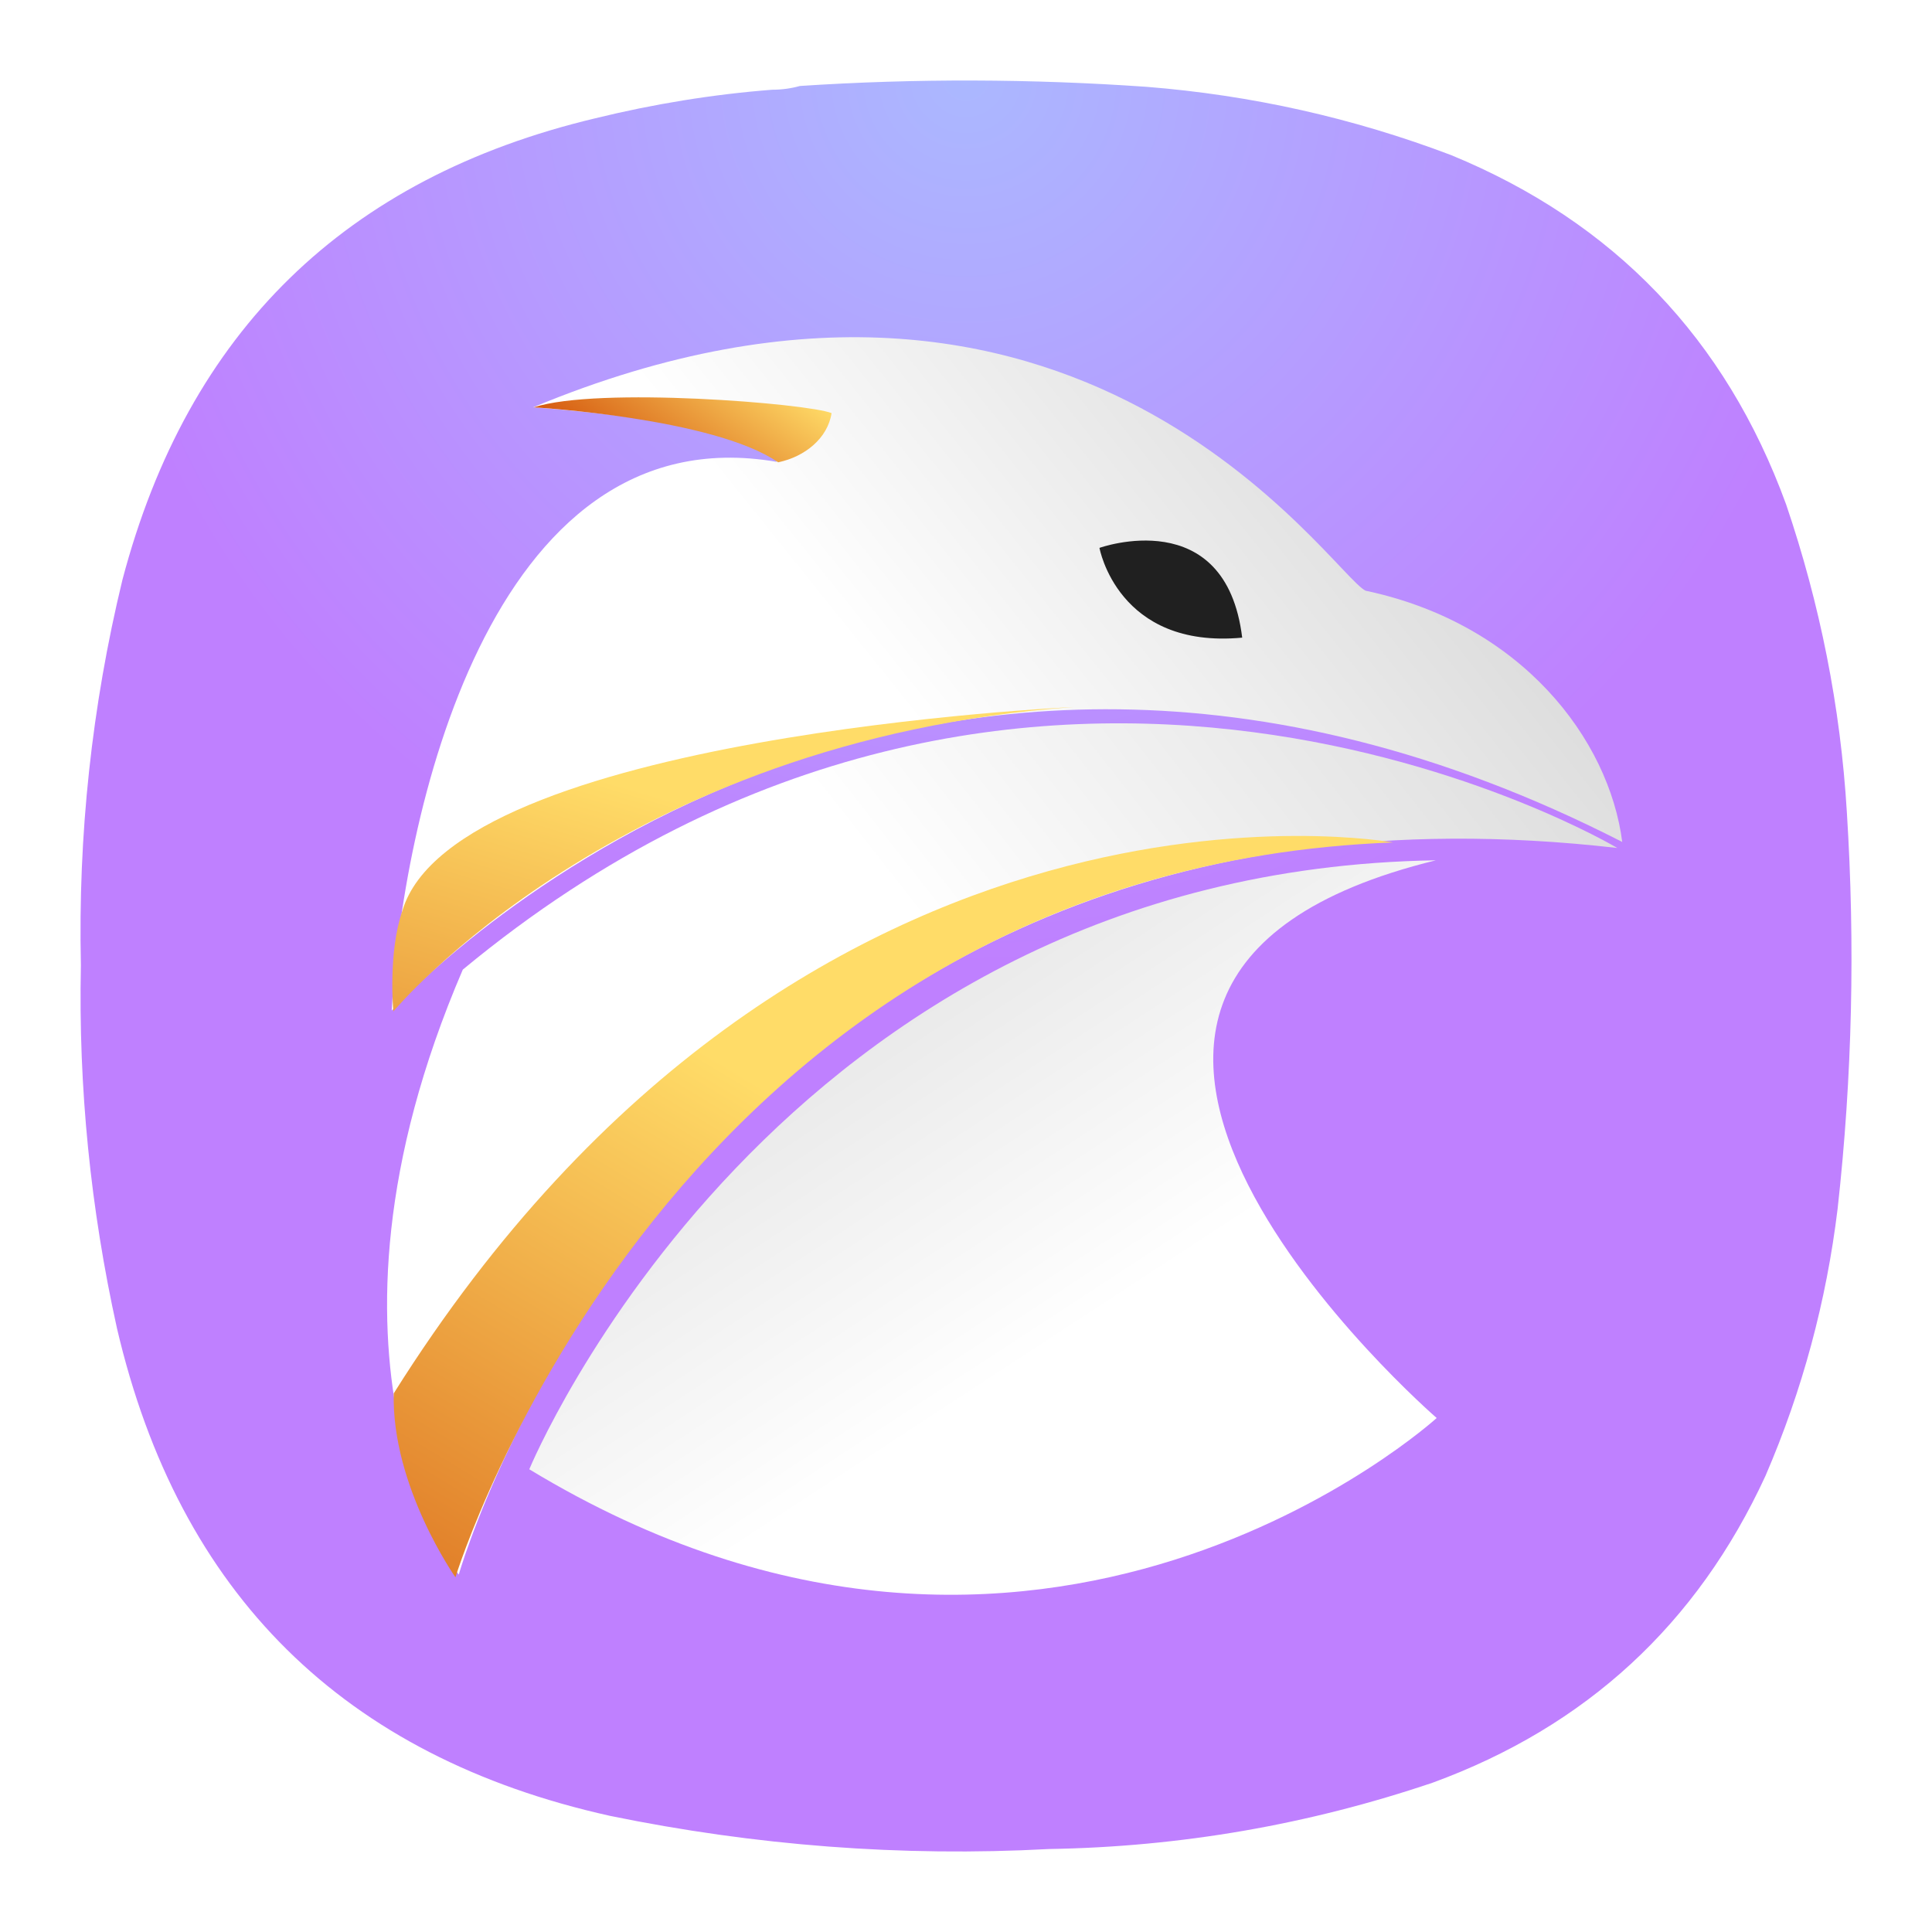
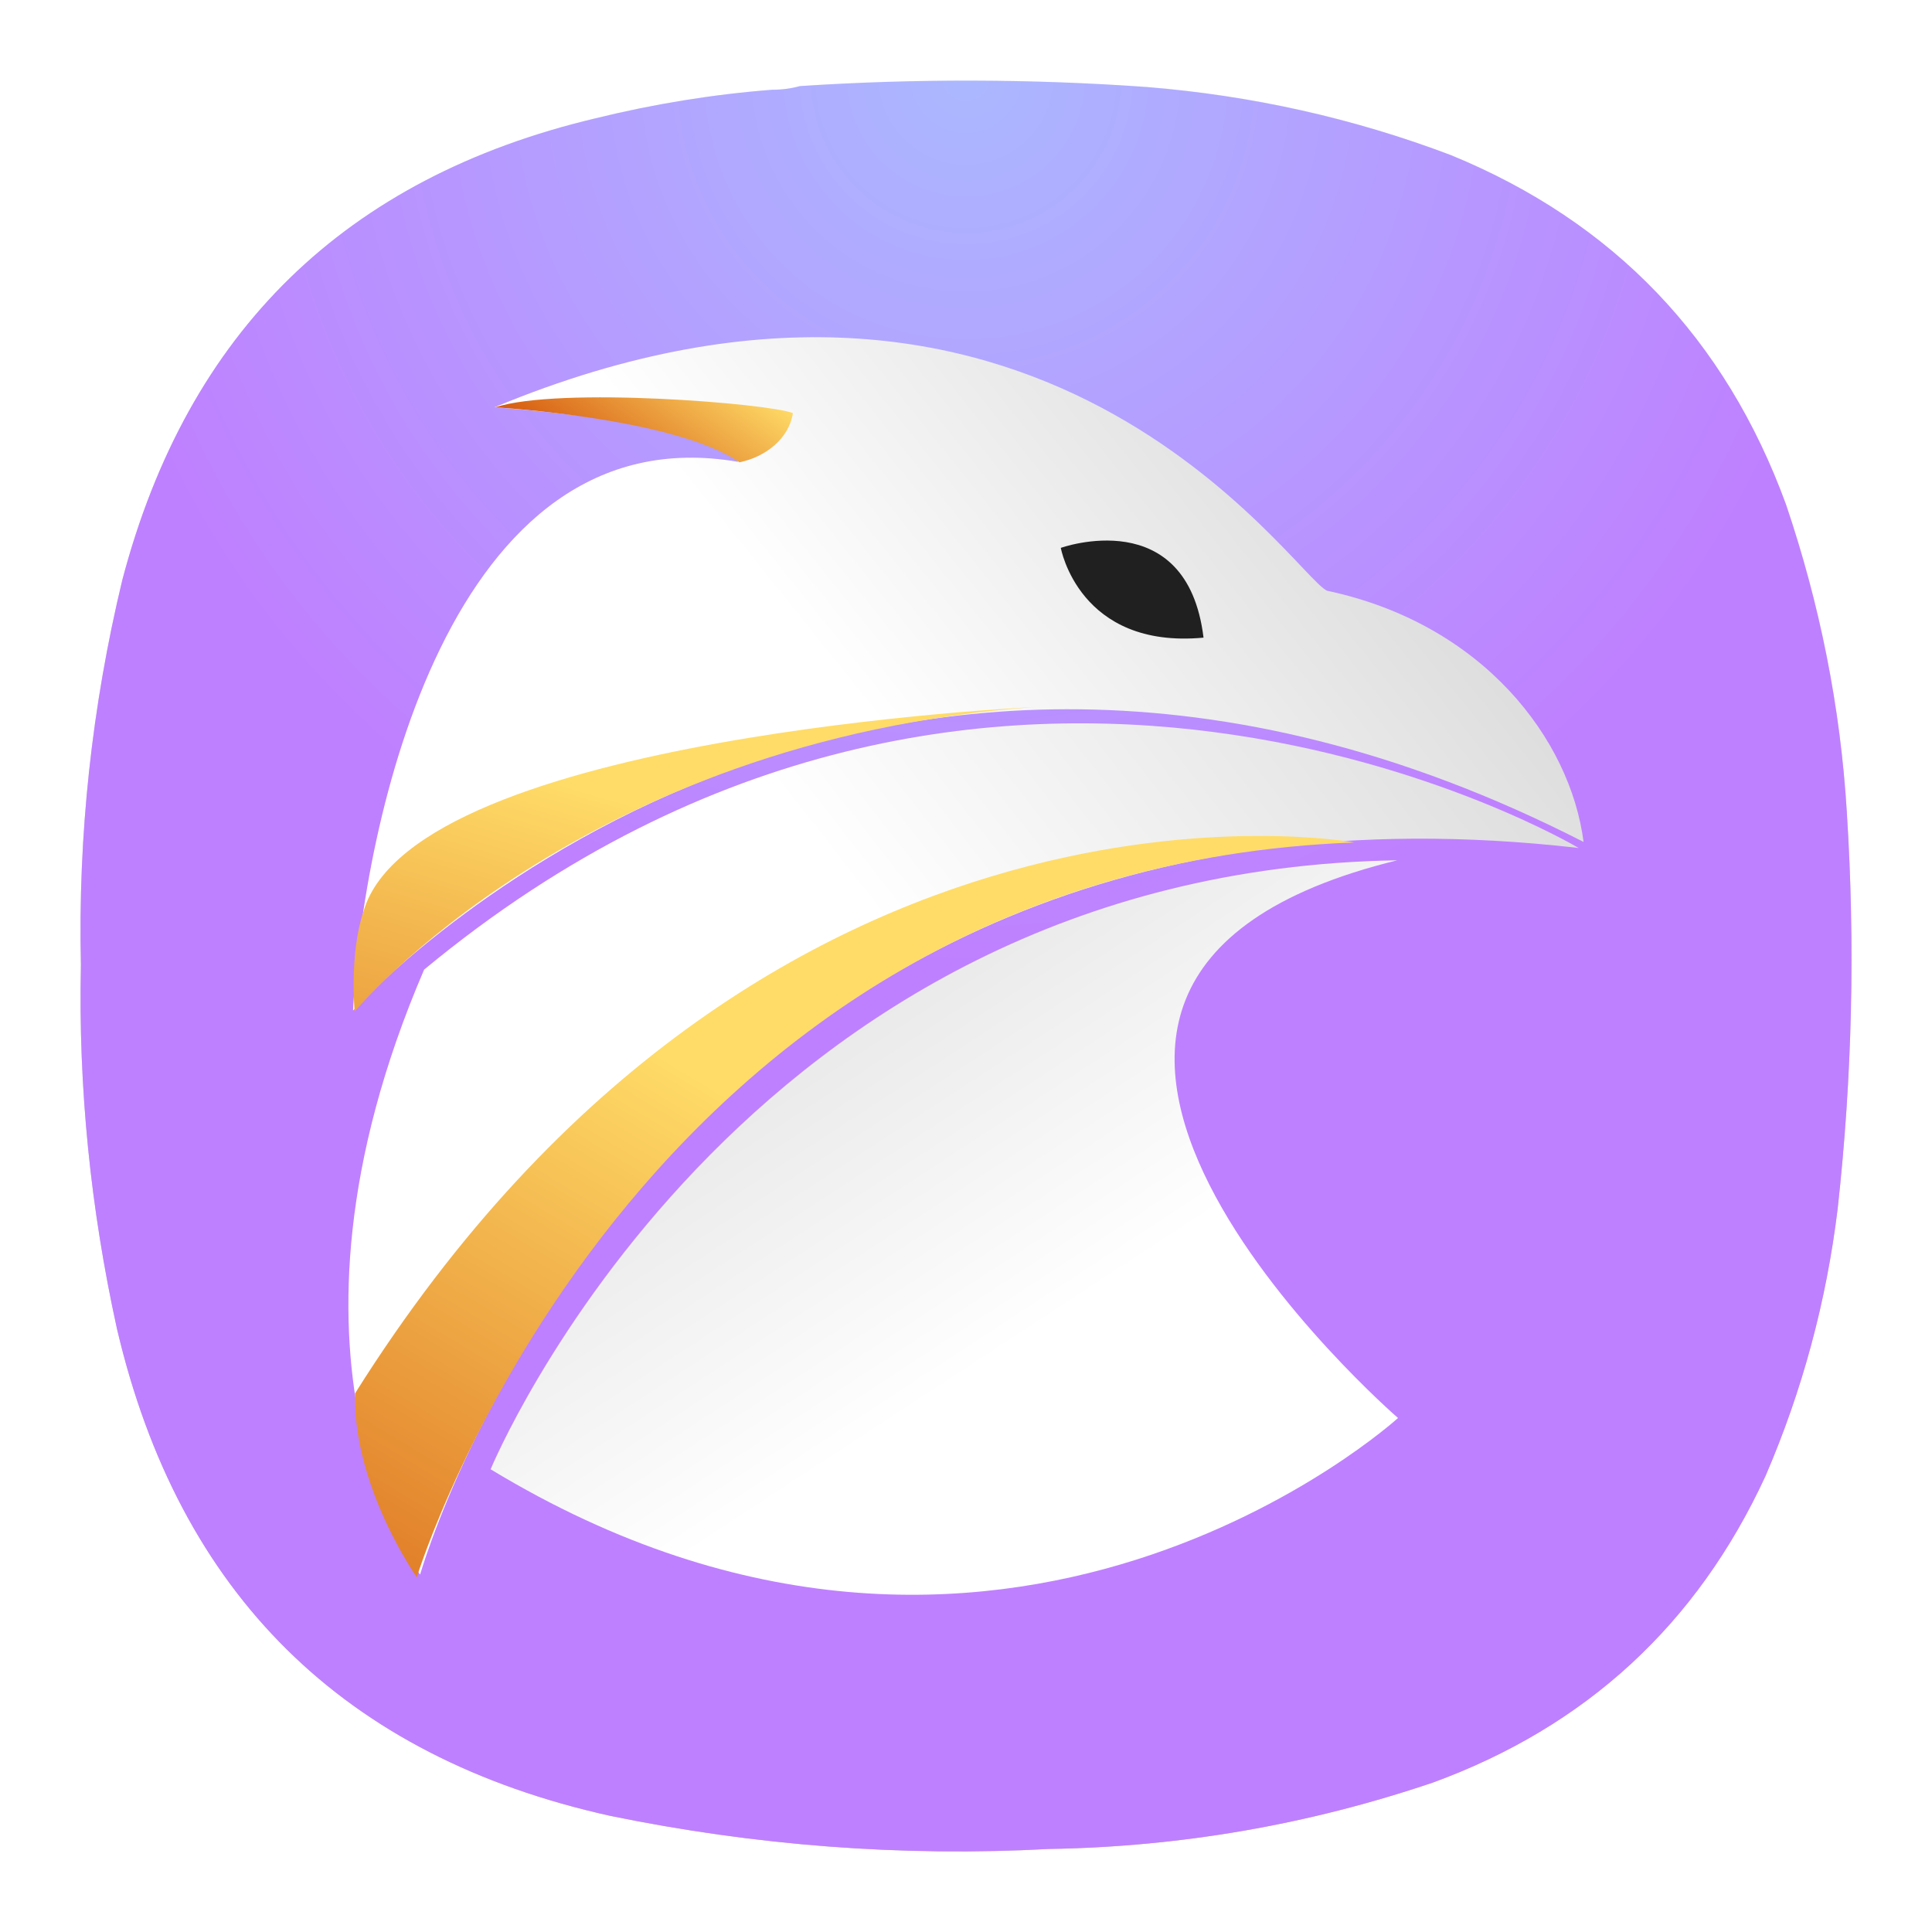
- <svg xmlns="http://www.w3.org/2000/svg" xmlns:xlink="http://www.w3.org/1999/xlink" width="24" height="24" viewBox="0 0 24 24" fill="none" version="1.1" id="svg329" xml:space="preserve">
-   <defs id="defs327">
-     <radialGradient id="paint0_radial_0_1" cx="0" cy="0" r="1" gradientUnits="userSpaceOnUse" gradientTransform="matrix(0,11,-11,0,11.99999,1.000015)">
-       <stop stop-color="#6EBBF7" id="stop322" offset="0" style="stop-color:#abb8ff;stop-opacity:1;" />
-       <stop offset="1" stop-color="#2196F3" id="stop324" style="stop-color:#bf80ff;stop-opacity:1;" />
-     </radialGradient>
+ <svg xmlns="http://www.w3.org/2000/svg" xmlns:xlink="http://www.w3.org/1999/xlink" width="24" height="24" viewBox="0 0 6.35 6.35" version="1.1" id="svg2180">
+   <defs id="defs2177">
    <radialGradient fx="0" fy="0" cx="0" cy="0" r="1" gradientUnits="userSpaceOnUse" gradientTransform="matrix(0,16.5,-16.5,0,8.999651,0.749985)" spreadMethod="pad" id="radialGradient868-3">
      <stop style="stop-opacity:1;stop-color:#fafafa" offset="0" id="stop864-6" />
      <stop style="stop-opacity:1;stop-color:#c0c0c0" offset="1" id="stop866-7" />
    </radialGradient>
-     <linearGradient xlink:href="#a" gradientUnits="userSpaceOnUse" gradientTransform="matrix(0.37868,0,0,0.26203,4.272,4.257)" y2="56.09" y1="81.098" x2="95.398" x1="49.298" id="e" />
+     <linearGradient id="b" x1="70.786" x2="6.447" y1="12.393" y2="74.468" gradientTransform="matrix(0.15246,0,0,0.15246,2.9,2.903)" gradientUnits="userSpaceOnUse" spreadMethod="pad">
+       <stop offset="0" style="stop-opacity:1;stop-color:#fff44f" id="stop61" />
+       <stop offset=".048" style="stop-opacity:1;stop-color:#fff44f" id="stop62" />
+       <stop offset=".111" style="stop-opacity:1;stop-color:#ffe847" id="stop63" />
+       <stop offset=".225" style="stop-opacity:1;stop-color:#ffc830" id="stop64" />
+       <stop offset=".368" style="stop-opacity:1;stop-color:#ff980e" id="stop65" />
+       <stop offset=".401" style="stop-opacity:1;stop-color:#ff8b16" id="stop66" />
+       <stop offset=".462" style="stop-opacity:1;stop-color:#ff672a" id="stop67" />
+       <stop offset=".534" style="stop-opacity:1;stop-color:#ff3647" id="stop68" />
+       <stop offset=".705" style="stop-opacity:1;stop-color:#e31587" id="stop69" />
+       <stop offset="1" style="stop-opacity:1;stop-color:#e31587" id="stop70" />
+     </linearGradient>
+     <radialGradient id="c" cx="-7907.187" cy="-8515.121" r="80.797" fx="-7907.187" fy="-8515.121" gradientTransform="matrix(0.20007,0,0,0.20007,1600.415,1710.517)" gradientUnits="userSpaceOnUse" spreadMethod="pad">
+       <stop offset="0" style="stop-opacity:1;stop-color:#ffbd4f" id="stop3" />
+       <stop offset=".129" style="stop-opacity:1;stop-color:#ffbd4f" id="stop4" />
+       <stop offset=".186" style="stop-opacity:1;stop-color:#ffac31" id="stop5" />
+       <stop offset=".247" style="stop-opacity:1;stop-color:#ff9d17" id="stop6" />
+       <stop offset=".283" style="stop-opacity:1;stop-color:#ff980e" id="stop7" />
+       <stop offset=".403" style="stop-opacity:1;stop-color:#ff563b" id="stop8" />
+       <stop offset=".467" style="stop-opacity:1;stop-color:#ff3750" id="stop9" />
+       <stop offset=".71" style="stop-opacity:1;stop-color:#f5156c" id="stop10" />
+       <stop offset=".782" style="stop-opacity:1;stop-color:#eb0878" id="stop11" />
+       <stop offset=".86" style="stop-opacity:1;stop-color:#e50080" id="stop12" />
+       <stop offset="1" style="stop-opacity:1;stop-color:#e50080" id="stop13" />
+     </radialGradient>
+     <radialGradient id="d" cx="-7926.97" cy="-8533.457" r="58.534" fx="-7926.97" fy="-8533.457" gradientTransform="matrix(0.15246,0,0,0.15246,1218.794,1302.5)" gradientUnits="userSpaceOnUse" spreadMethod="pad">
+       <stop offset="0" style="stop-opacity:1;stop-color:#fff44f" id="stop14" />
+       <stop offset=".132" style="stop-opacity:1;stop-color:#fff44f" id="stop15" />
+       <stop offset=".252" style="stop-opacity:1;stop-color:#ffdc3e" id="stop16" />
+       <stop offset=".506" style="stop-opacity:1;stop-color:#ff9d12" id="stop17" />
+       <stop offset=".526" style="stop-opacity:1;stop-color:#ff980e" id="stop18" />
+       <stop offset="1" style="stop-opacity:1;stop-color:#ff980e" id="stop19" />
+     </radialGradient>
+     <radialGradient id="e" cx="-7945.648" cy="-8460.984" r="38.471" fx="-7945.648" fy="-8460.984" gradientTransform="matrix(0.15246,0,0,0.15246,1218.794,1302.5)" gradientUnits="userSpaceOnUse" spreadMethod="pad">
+       <stop offset="0" style="stop-opacity:1;stop-color:#3a8ee6" id="stop20" />
+       <stop offset=".353" style="stop-opacity:1;stop-color:#3a8ee6" id="stop21" />
+       <stop offset=".472" style="stop-opacity:1;stop-color:#5c79f0" id="stop22" />
+       <stop offset=".669" style="stop-opacity:1;stop-color:#9059ff" id="stop23" />
+       <stop offset="1" style="stop-opacity:1;stop-color:#c139e6" id="stop24" />
+     </radialGradient>
+     <radialGradient id="f" cx="-7937.731" cy="-8518.427" r="27.676" fx="-7937.731" fy="-8518.427" gradientTransform="matrix(0.15246,0,0,0.15246,1218.794,1302.5)" gradientUnits="userSpaceOnUse" spreadMethod="pad">
+       <stop offset="0" style="stop-opacity:1;stop-color:#ffe226" id="stop25" />
+       <stop offset=".121" style="stop-opacity:1;stop-color:#ffdb27" id="stop26" />
+       <stop offset=".295" style="stop-opacity:1;stop-color:#ffc82a" id="stop27" />
+       <stop offset=".502" style="stop-opacity:1;stop-color:#ffa930" id="stop28" />
+       <stop offset=".732" style="stop-opacity:1;stop-color:#ff7e37" id="stop29" />
+       <stop offset=".792" style="stop-opacity:1;stop-color:#ff7139" id="stop30" />
+       <stop offset="1" style="stop-opacity:1;stop-color:#ff7139" id="stop31" />
+     </radialGradient>
+     <radialGradient id="g" cx="-7915.977" cy="-8535.981" r="118.081" fx="-7915.977" fy="-8535.981" gradientTransform="matrix(0.15246,0,0,0.15246,1218.794,1302.5)" gradientUnits="userSpaceOnUse" spreadMethod="pad">
+       <stop offset="0" style="stop-opacity:1;stop-color:#fff44f" id="stop32" />
+       <stop offset=".113" style="stop-opacity:1;stop-color:#fff44f" id="stop33" />
+       <stop offset=".456" style="stop-opacity:1;stop-color:#ff980e" id="stop34" />
+       <stop offset=".622" style="stop-opacity:1;stop-color:#ff5634" id="stop35" />
+       <stop offset=".716" style="stop-opacity:1;stop-color:#ff3647" id="stop36" />
+       <stop offset=".904" style="stop-opacity:1;stop-color:#e31587" id="stop37" />
+       <stop offset="1" style="stop-opacity:1;stop-color:#e31587" id="stop38" />
+     </radialGradient>
+     <radialGradient id="h" cx="-7927.165" cy="-8522.859" r="86.499" fx="-7927.165" fy="-8522.859" gradientTransform="matrix(0.016,0.1517,-0.09956,0.01052,-711.238,1294.296)" gradientUnits="userSpaceOnUse" spreadMethod="pad">
+       <stop offset="0" style="stop-opacity:1;stop-color:#fff44f" id="stop39" />
+       <stop offset=".06" style="stop-opacity:1;stop-color:#ffe847" id="stop40" />
+       <stop offset=".168" style="stop-opacity:1;stop-color:#ffc830" id="stop41" />
+       <stop offset=".304" style="stop-opacity:1;stop-color:#ff980e" id="stop42" />
+       <stop offset=".356" style="stop-opacity:1;stop-color:#ff8b16" id="stop43" />
+       <stop offset=".455" style="stop-opacity:1;stop-color:#ff672a" id="stop44" />
+       <stop offset=".57" style="stop-opacity:1;stop-color:#ff3647" id="stop45" />
+       <stop offset=".737" style="stop-opacity:1;stop-color:#e31587" id="stop46" />
+       <stop offset="1" style="stop-opacity:1;stop-color:#e31587" id="stop47" />
+     </radialGradient>
+     <radialGradient id="i" cx="-7938.383" cy="-8508.176" r="73.72" fx="-7938.383" fy="-8508.176" gradientTransform="matrix(0.15246,0,0,0.15246,1218.794,1302.5)" gradientUnits="userSpaceOnUse" spreadMethod="pad">
+       <stop offset="0" style="stop-opacity:1;stop-color:#fff44f" id="stop48" />
+       <stop offset=".137" style="stop-opacity:1;stop-color:#fff44f" id="stop49" />
+       <stop offset=".48" style="stop-opacity:1;stop-color:#ff980e" id="stop50" />
+       <stop offset=".592" style="stop-opacity:1;stop-color:#ff5634" id="stop51" />
+       <stop offset=".655" style="stop-opacity:1;stop-color:#ff3647" id="stop52" />
+       <stop offset=".904" style="stop-opacity:1;stop-color:#e31587" id="stop53" />
+       <stop offset="1" style="stop-opacity:1;stop-color:#e31587" id="stop54" />
+     </radialGradient>
+     <radialGradient id="j" cx="-7918.923" cy="-8503.861" r="80.686" fx="-7918.923" fy="-8503.861" gradientTransform="matrix(0.15246,0,0,0.15246,1218.794,1302.5)" gradientUnits="userSpaceOnUse" spreadMethod="pad">
+       <stop offset="0" style="stop-opacity:1;stop-color:#fff44f" id="stop55" />
+       <stop offset=".094" style="stop-opacity:1;stop-color:#fff44f" id="stop56" />
+       <stop offset=".231" style="stop-opacity:1;stop-color:#ffe141" id="stop57" />
+       <stop offset=".509" style="stop-opacity:1;stop-color:#ffaf1e" id="stop58" />
+       <stop offset=".626" style="stop-opacity:1;stop-color:#ff980e" id="stop59" />
+       <stop offset="1" style="stop-opacity:1;stop-color:#ff980e" id="stop60" />
+     </radialGradient>
+     <radialGradient id="paint0_radial_0_1" cx="0" cy="0" r="1" gradientUnits="userSpaceOnUse" gradientTransform="matrix(0,7.773581,-7.773581,0,11.99999,4.22643)">
+       <stop stop-color="#6EBBF7" id="stop322" offset="0" style="stop-color:#70d0ff;stop-opacity:1;" />
+       <stop offset="1" stop-color="#2196F3" id="stop324" style="stop-color:#00acff;stop-opacity:1;" />
+     </radialGradient>
+     <linearGradient xlink:href="#a" id="linearGradient6597" gradientUnits="userSpaceOnUse" gradientTransform="matrix(0.1783063,0,0,0.1233802,2.40805,1.185829)" x1="49.298" y1="81.098" x2="95.398" y2="56.09" />
    <linearGradient id="a">
      <stop offset="0" stop-color="#fff" id="stop1968" />
      <stop offset="1" stop-color="#dadada" id="stop1970" />
    </linearGradient>
-     <linearGradient xlink:href="#a" gradientUnits="userSpaceOnUse" gradientTransform="matrix(0.35013,0,0,0.2834,4.272,4.257)" y2="77.338" y1="119.444" x2="27.009" x1="61.021" id="f" />
-     <linearGradient gradientUnits="userSpaceOnUse" gradientTransform="matrix(0.42584,0,0,0.23301,4.272,4.257)" y2="58.524" y1="37.283" x2="39.143" x1="87.486" id="g">
+     <linearGradient xlink:href="#a" id="linearGradient6599" gradientUnits="userSpaceOnUse" gradientTransform="matrix(0.1648632,0,0,0.1334425,2.40805,1.185829)" x1="61.021" y1="119.444" x2="27.009" y2="77.338" />
+     <linearGradient xlink:href="#g-3" id="linearGradient6601" gradientUnits="userSpaceOnUse" gradientTransform="matrix(0.2005122,0,0,0.1097157,2.40805,1.185829)" x1="87.486" y1="37.283" x2="39.143" y2="58.524" />
+     <linearGradient gradientUnits="userSpaceOnUse" gradientTransform="matrix(0.42584,0,0,0.23301,4.272,4.257)" y2="58.524" y1="37.283" x2="39.143" x1="87.486" id="g-3">
      <stop offset="0" stop-color="#d0d0d0" id="stop1975" />
      <stop offset="1" stop-color="#fff" id="stop1977" />
    </linearGradient>
-     <linearGradient xlink:href="#b" gradientUnits="userSpaceOnUse" gradientTransform="matrix(0.36573,0,0,0.2713,4.272,4.257)" y2="160.96" y1="94.824" x2="-14.568" x1="39.132" id="h" />
-     <linearGradient id="b">
+     <linearGradient xlink:href="#b-6" id="linearGradient6603" gradientUnits="userSpaceOnUse" gradientTransform="matrix(0.1722086,0,0,0.1277451,2.40805,1.185829)" x1="39.132" y1="94.824" x2="-14.568" y2="160.96" />
+     <linearGradient id="b-6">
      <stop offset="0" stop-color="#ffdc68" id="stop1980" />
      <stop offset="1" stop-color="#ce4300" id="stop1982" />
    </linearGradient>
-     <linearGradient xlink:href="#b" gradientUnits="userSpaceOnUse" gradientTransform="matrix(0.67462,0,0,0.14709,4.272,4.257)" y2="58.197" y1="54.424" x2="12.066" x1="24.439" id="i" />
-     <linearGradient xlink:href="#b" gradientUnits="userSpaceOnUse" gradientTransform="matrix(0.47125,0,0,0.21056,4.272,4.257)" y2="161.326" y1="91.75" x2="-13.135" x1="32.174" id="j" />
-     <linearGradient gradientTransform="matrix(0.4708628,0,0,0.4708628,-27.67748,1.907518)" gradientUnits="userSpaceOnUse" y2="44" y1="24" x2="44" x1="24" id="d">
-       <stop offset="0" stop-color="#292c2f" id="stop1958" />
-       <stop offset="1" stop-opacity="0" id="stop1960" />
-     </linearGradient>
-     <linearGradient gradientUnits="userSpaceOnUse" gradientTransform="matrix(0.1493153,0,0,0.147333,-25.66596,3.911981)" y2="126.119" y1="-34.773" x2="-27.88" x1="189.344" id="c">
-       <stop offset="0" stop-color="#d446ff" id="stop1963" />
-       <stop offset="1" stop-color="#a0d8ff" id="stop1965" />
-     </linearGradient>
-     <linearGradient xlink:href="#a" id="linearGradient6597" gradientUnits="userSpaceOnUse" gradientTransform="matrix(0.1783063,0,0,0.1233802,2.40805,1.185829)" x1="49.298" y1="81.098" x2="95.398" y2="56.09" />
-     <linearGradient xlink:href="#a" id="linearGradient6599" gradientUnits="userSpaceOnUse" gradientTransform="matrix(0.1648632,0,0,0.1334425,2.40805,1.185829)" x1="61.021" y1="119.444" x2="27.009" y2="77.338" />
-     <linearGradient xlink:href="#g" id="linearGradient6601" gradientUnits="userSpaceOnUse" gradientTransform="matrix(0.2005122,0,0,0.1097157,2.40805,1.185829)" x1="87.486" y1="37.283" x2="39.143" y2="58.524" />
-     <linearGradient xlink:href="#b" id="linearGradient6603" gradientUnits="userSpaceOnUse" gradientTransform="matrix(0.1722086,0,0,0.1277451,2.40805,1.185829)" x1="39.132" y1="94.824" x2="-14.568" y2="160.96" />
-     <linearGradient xlink:href="#b" id="linearGradient6605" gradientUnits="userSpaceOnUse" gradientTransform="matrix(0.3176535,0,0,0.06925921,2.40805,1.185829)" x1="24.439" y1="54.424" x2="12.066" y2="58.197" />
-     <linearGradient xlink:href="#b" id="linearGradient6607" gradientUnits="userSpaceOnUse" gradientTransform="matrix(0.2218941,0,0,0.09914487,2.40805,1.185829)" x1="32.174" y1="91.75" x2="-13.135" y2="161.326" />
-     <radialGradient fx="0" fy="0" cx="0" cy="0" r="1" gradientUnits="userSpaceOnUse" gradientTransform="matrix(0,8.25,-8.25,0,8.999991,0.750011)" spreadMethod="pad" id="radialGradient7062">
-       <stop style="stop-opacity:1;stop-color:#abb8ff" offset="0" id="stop7058" />
-       <stop style="stop-opacity:1;stop-color:#bf80ff" offset="1" id="stop7060" />
-     </radialGradient>
-     <linearGradient x1="49.298" y1="81.098" x2="95.398" y2="56.09" gradientUnits="userSpaceOnUse" gradientTransform="matrix(0.13373,0,0,0.0925351,1.806038,0.889372)" spreadMethod="pad" id="linearGradient7080">
-       <stop style="stop-opacity:1;stop-color:#ffffff" offset="0" id="stop7076" />
-       <stop style="stop-opacity:1;stop-color:#dadada" offset="1" id="stop7078" />
-     </linearGradient>
-     <linearGradient x1="61.021" y1="119.444" x2="27.009" y2="77.338" gradientUnits="userSpaceOnUse" gradientTransform="matrix(0.123647,0,0,0.100082,1.806038,0.889372)" spreadMethod="pad" id="linearGradient7098">
-       <stop style="stop-opacity:1;stop-color:#ffffff" offset="0" id="stop7094" />
-       <stop style="stop-opacity:1;stop-color:#dadada" offset="1" id="stop7096" />
-     </linearGradient>
-     <linearGradient x1="87.486" y1="37.283" x2="39.143" y2="58.524" gradientUnits="userSpaceOnUse" gradientTransform="matrix(0.150384,0,0,0.0822868,1.806038,0.889372)" spreadMethod="pad" id="linearGradient7116">
-       <stop style="stop-opacity:1;stop-color:#d0d0d0" offset="0" id="stop7112" />
-       <stop style="stop-opacity:1;stop-color:#ffffff" offset="1" id="stop7114" />
-     </linearGradient>
-     <linearGradient x1="39.132" y1="94.824" x2="-14.568" y2="160.96" gradientUnits="userSpaceOnUse" gradientTransform="matrix(0.129156,0,0,0.0958088,1.806038,0.889372)" spreadMethod="pad" id="linearGradient7136">
-       <stop style="stop-opacity:1;stop-color:#ffdc68" offset="0" id="stop7132" />
-       <stop style="stop-opacity:1;stop-color:#ce4300" offset="1" id="stop7134" />
-     </linearGradient>
-     <linearGradient x1="24.439" y1="54.424" x2="12.066" y2="58.197" gradientUnits="userSpaceOnUse" gradientTransform="matrix(0.23824,0,0,0.0519444,1.806038,0.889372)" spreadMethod="pad" id="linearGradient7154">
-       <stop style="stop-opacity:1;stop-color:#ffdc68" offset="0" id="stop7150" />
-       <stop style="stop-opacity:1;stop-color:#ce4300" offset="1" id="stop7152" />
-     </linearGradient>
-     <linearGradient x1="32.174" y1="91.75" x2="-13.135" y2="161.326" gradientUnits="userSpaceOnUse" gradientTransform="matrix(0.166421,0,0,0.0743587,1.806038,0.889372)" spreadMethod="pad" id="linearGradient7172">
-       <stop style="stop-opacity:1;stop-color:#ffdc68" offset="0" id="stop7168" />
-       <stop style="stop-opacity:1;stop-color:#ce4300" offset="1" id="stop7170" />
-     </linearGradient>
-     <radialGradient fx="0" fy="0" cx="0" cy="0" r="1" gradientUnits="userSpaceOnUse" gradientTransform="matrix(0,8.25,-8.25,0,8.999991,0.750011)" spreadMethod="pad" id="radialGradient7062-3">
+     <linearGradient xlink:href="#b-6" id="linearGradient6605" gradientUnits="userSpaceOnUse" gradientTransform="matrix(0.3176535,0,0,0.06925921,2.40805,1.185829)" x1="24.439" y1="54.424" x2="12.066" y2="58.197" />
+     <linearGradient xlink:href="#b-6" id="linearGradient6607" gradientUnits="userSpaceOnUse" gradientTransform="matrix(0.2218941,0,0,0.09914487,2.40805,1.185829)" x1="32.174" y1="91.75" x2="-13.135" y2="161.326" />
+     <radialGradient fx="0" fy="0" cx="0" cy="0" r="1" gradientUnits="userSpaceOnUse" gradientTransform="matrix(0,2.910417,-2.910417,0,3.174877,0.2645779)" spreadMethod="pad" id="radialGradient7062-3">
      <stop style="stop-opacity:1;stop-color:#abb8ff" offset="0" id="stop7058-6" />
      <stop style="stop-opacity:1;stop-color:#bf80ff" offset="1" id="stop7060-7" />
    </radialGradient>
  </defs>
-   <g id="g7048" transform="matrix(1.333333,0,0,1.333333,-4.5225532e-4,-3.504174e-5)">
-     <g id="g7050">
-       <g id="g7056">
-         <path d="m 7.195,0.836 c 0.09,0 0.176,-0.012 0.258,-0.035 1.078,-0.071 2.156,-0.067 3.231,0.008 0.976,0.078 1.921,0.289 2.836,0.636 1.519,0.625 2.558,1.711 3.121,3.254 0.316,0.93 0.507,1.887 0.566,2.867 0.078,1.235 0.051,2.465 -0.086,3.696 -0.105,0.863 -0.328,1.691 -0.672,2.488 -0.637,1.383 -1.672,2.336 -3.101,2.859 C 12.191,17 11,17.207 9.773,17.227 8.398,17.301 7.035,17.195 5.684,16.918 3.203,16.367 1.668,14.852 1.09,12.375 0.844,11.262 0.73,10.133 0.754,8.992 0.727,7.781 0.855,6.582 1.141,5.402 1.75,3.09 3.219,1.656 5.547,1.102 6.09,0.969 6.641,0.879 7.195,0.836 Z" style="fill:url(#radialGradient7062-3);fill-rule:evenodd;stroke:none" id="path7064" />
+   <g id="layer1">
+     <g id="g854" transform="matrix(0.3527778,0,0,0.3527778,-1.197e-4,-9.3e-6)">
+       <g id="g856">
+         <g id="g862">
+           <path d="m 7.195,0.836 c 0.09,0 0.176,-0.012 0.258,-0.035 1.078,-0.071 2.156,-0.067 3.231,0.008 0.976,0.078 1.921,0.289 2.836,0.636 1.519,0.625 2.558,1.711 3.121,3.254 0.316,0.93 0.507,1.887 0.566,2.867 0.078,1.235 0.051,2.465 -0.086,3.696 -0.105,0.863 -0.328,1.691 -0.672,2.488 -0.637,1.383 -1.672,2.336 -3.101,2.859 C 12.191,17 11,17.207 9.773,17.227 8.398,17.301 7.035,17.195 5.684,16.918 3.203,16.367 1.668,14.852 1.09,12.375 0.844,11.262 0.73,10.133 0.754,8.992 0.727,7.781 0.855,6.582 1.141,5.402 1.75,3.09 3.219,1.656 5.547,1.102 6.09,0.969 6.641,0.879 7.195,0.836 Z" style="fill:url(#radialGradient868-3);fill-rule:evenodd;stroke:none" id="path870" />
+         </g>
      </g>
    </g>
+     <path d="m 2.538,0.295 c 0.032,0 0.062,-0.004 0.091,-0.012 0.38,-0.025 0.761,-0.024 1.14,0.003 0.344,0.028 0.678,0.102 1,0.224 0.536,0.22 0.902,0.604 1.101,1.148 0.111,0.328 0.179,0.666 0.2,1.011 0.028,0.436 0.018,0.87 -0.03,1.304 C 6.003,4.277 5.924,4.57 5.803,4.851 5.578,5.339 5.213,5.675 4.709,5.859 4.301,5.997 3.88,6.07 3.448,6.077 2.963,6.103 2.482,6.066 2.005,5.968 1.13,5.774 0.588,5.239 0.384,4.366 0.298,3.973 0.257,3.575 0.266,3.172 0.256,2.745 0.302,2.322 0.402,1.906 0.617,1.09 1.135,0.584 1.957,0.389 2.148,0.342 2.343,0.31 2.538,0.295 Z" style="display:inline;fill:url(#radialGradient7062-3);fill-rule:evenodd;stroke:none;stroke-width:0.353" id="path7064" />
+     <g id="g1-6" transform="matrix(0.2645833,0,0,0.2645833,-0.1270789,4.1019906e-8)">
+       <path fill="url(#e)" d="m 5.699,19.56 c 0,0 2.941,-10.342 14.392,-9.026 0,0 -7.277,-4.34 -14.342,1.511 -2.087,4.856 -0.05,7.515 -0.05,7.515 z" id="path6581" style="fill:url(#linearGradient6597);fill-rule:evenodd;stroke-width:1.488" />
+       <path fill="url(#f)" d="m 6.575,18.252 c 0,0 3.069,-7.435 11.262,-7.565 -6.228,1.524 0.01,6.928 0.01,6.928 0,0 -4.926,4.484 -11.272,0.637 z" id="path6583" style="fill:url(#linearGradient6599);fill-rule:evenodd;stroke-width:1.488" />
+       <path fill="url(#g)" d="m 4.866,12.553 c 0,0 6.131,-6.775 15.286,-2.094 C 19.988,9.186 18.905,7.749 16.964,7.338 16.534,7.133 13.388,2.247 6.624,5.059 8.704,5.222 9.597,5.515 9.648,5.737 6.049,5.116 4.983,10.26 4.866,12.553 Z" id="path6585" style="fill:url(#linearGradient6601);fill-rule:evenodd;stroke-width:1.488" />
+       <path fill="#202020" d="m 13.658,6.806 c 0,0 1.568,-0.564 1.773,1.115 C 13.884,8.066 13.658,6.806 13.658,6.806 Z" id="path6587" style="fill-rule:evenodd;stroke-width:1.488" />
+       <path fill="url(#h)" d="m 5.658,19.593 c 0,0 2.681,-8.787 11.646,-9.128 0,0 -7.275,-1.333 -12.413,6.844 -0.028,1.157 0.767,2.285 0.767,2.285 z" id="path6589" style="fill:url(#linearGradient6603);fill-rule:evenodd;stroke-width:1.488" />
+       <path fill="url(#i)" d="m 6.631,5.06 c 0,0 2.237,0.131 3.035,0.683 C 9.999,5.674 10.282,5.444 10.33,5.132 10.044,5.013 7.426,4.799 6.631,5.06 Z" id="path6591" style="fill:url(#linearGradient6605);fill-rule:evenodd;stroke-width:1.488" />
+       <path fill="url(#j)" d="m 4.886,12.565 c 0,0 2.8,-3.378 8.451,-3.782 0,0 -7.694,0.349 -8.339,2.532 -0.18,0.525 -0.112,1.25 -0.112,1.25 z" id="path6593" style="fill:url(#linearGradient6607);fill-rule:evenodd;stroke-width:1.488" />
+     </g>
  </g>
-   <path fill="url(#e)" d="m 5.699,19.56 c 0,0 2.941,-10.342 14.392,-9.026 0,0 -7.277,-4.34 -14.342,1.511 -2.087,4.856 -0.05,7.515 -0.05,7.515 z" id="path6581" style="fill:url(#linearGradient6597);fill-rule:evenodd;stroke-width:1.488" />
-   <path fill="url(#f)" d="m 6.575,18.252 c 0,0 3.069,-7.435 11.262,-7.565 -6.228,1.524 0.01,6.928 0.01,6.928 0,0 -4.926,4.484 -11.272,0.637 z" id="path6583" style="fill:url(#linearGradient6599);fill-rule:evenodd;stroke-width:1.488" />
-   <path fill="url(#g)" d="m 4.866,12.553 c 0,0 6.131,-6.775 15.286,-2.094 C 19.988,9.186 18.905,7.749 16.964,7.338 16.534,7.133 13.388,2.247 6.624,5.059 8.704,5.222 9.597,5.515 9.648,5.737 6.049,5.116 4.983,10.26 4.866,12.553 Z" id="path6585" style="fill:url(#linearGradient6601);fill-rule:evenodd;stroke-width:1.488" />
-   <path fill="#202020" d="m 13.658,6.806 c 0,0 1.568,-0.564 1.773,1.115 C 13.884,8.066 13.658,6.806 13.658,6.806 Z" id="path6587" style="fill-rule:evenodd;stroke-width:1.488" />
-   <path fill="url(#h)" d="m 5.658,19.593 c 0,0 2.681,-8.787 11.646,-9.128 0,0 -7.275,-1.333 -12.413,6.844 -0.028,1.157 0.767,2.285 0.767,2.285 z" id="path6589" style="fill:url(#linearGradient6603);fill-rule:evenodd;stroke-width:1.488" />
-   <path fill="url(#i)" d="m 6.631,5.06 c 0,0 2.237,0.131 3.035,0.683 C 9.999,5.674 10.282,5.444 10.33,5.132 10.044,5.013 7.426,4.799 6.631,5.06 Z" id="path6591" style="fill:url(#linearGradient6605);fill-rule:evenodd;stroke-width:1.488" />
-   <path fill="url(#j)" d="m 4.886,12.565 c 0,0 2.8,-3.378 8.451,-3.782 0,0 -7.694,0.349 -8.339,2.532 -0.18,0.525 -0.112,1.25 -0.112,1.25 z" id="path6593" style="fill:url(#linearGradient6607);fill-rule:evenodd;stroke-width:1.488" />
</svg>
